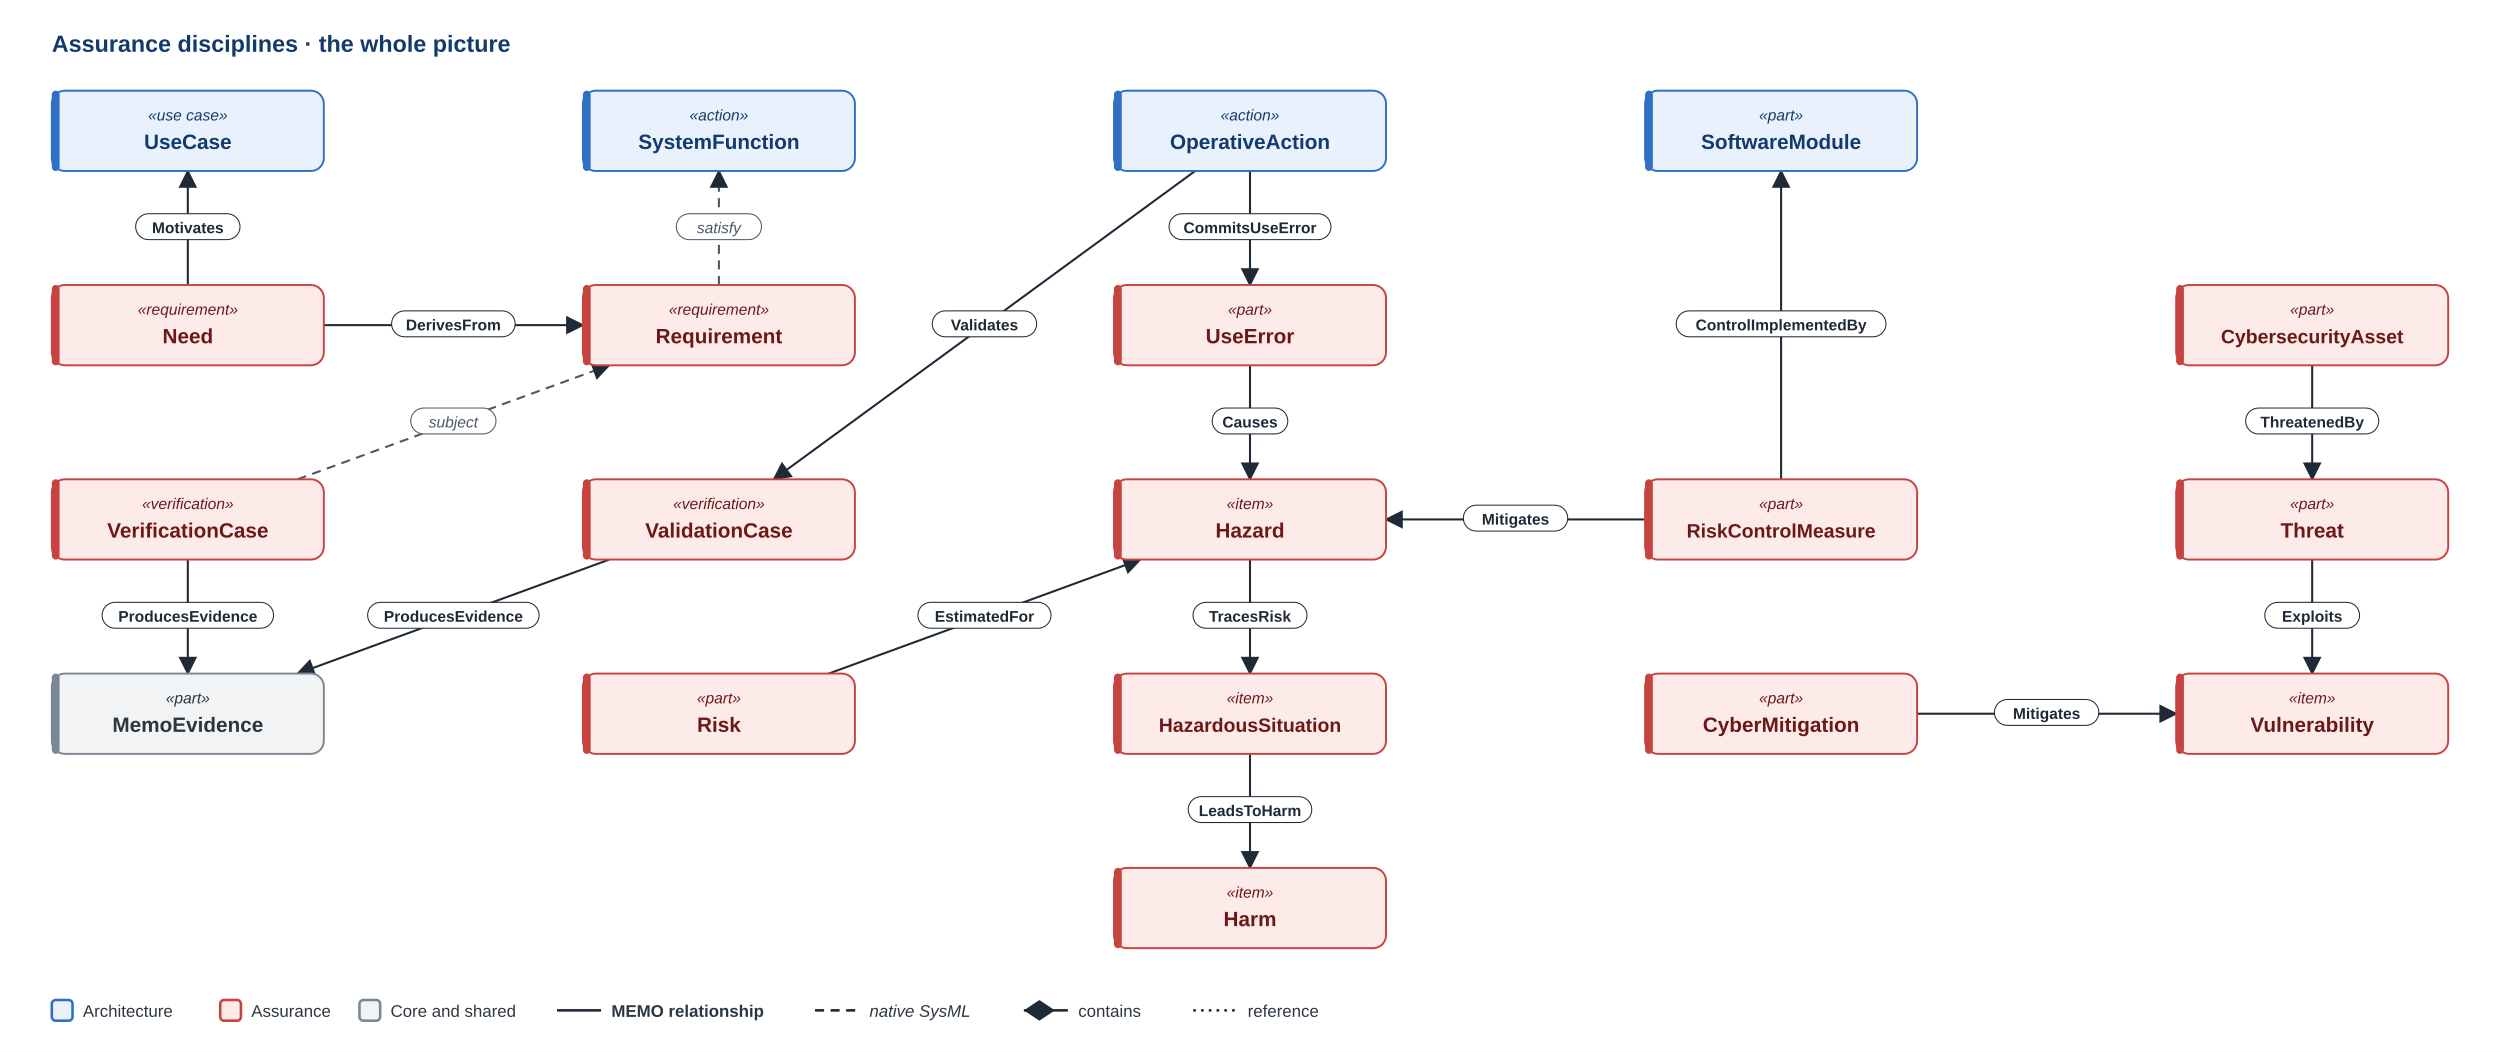
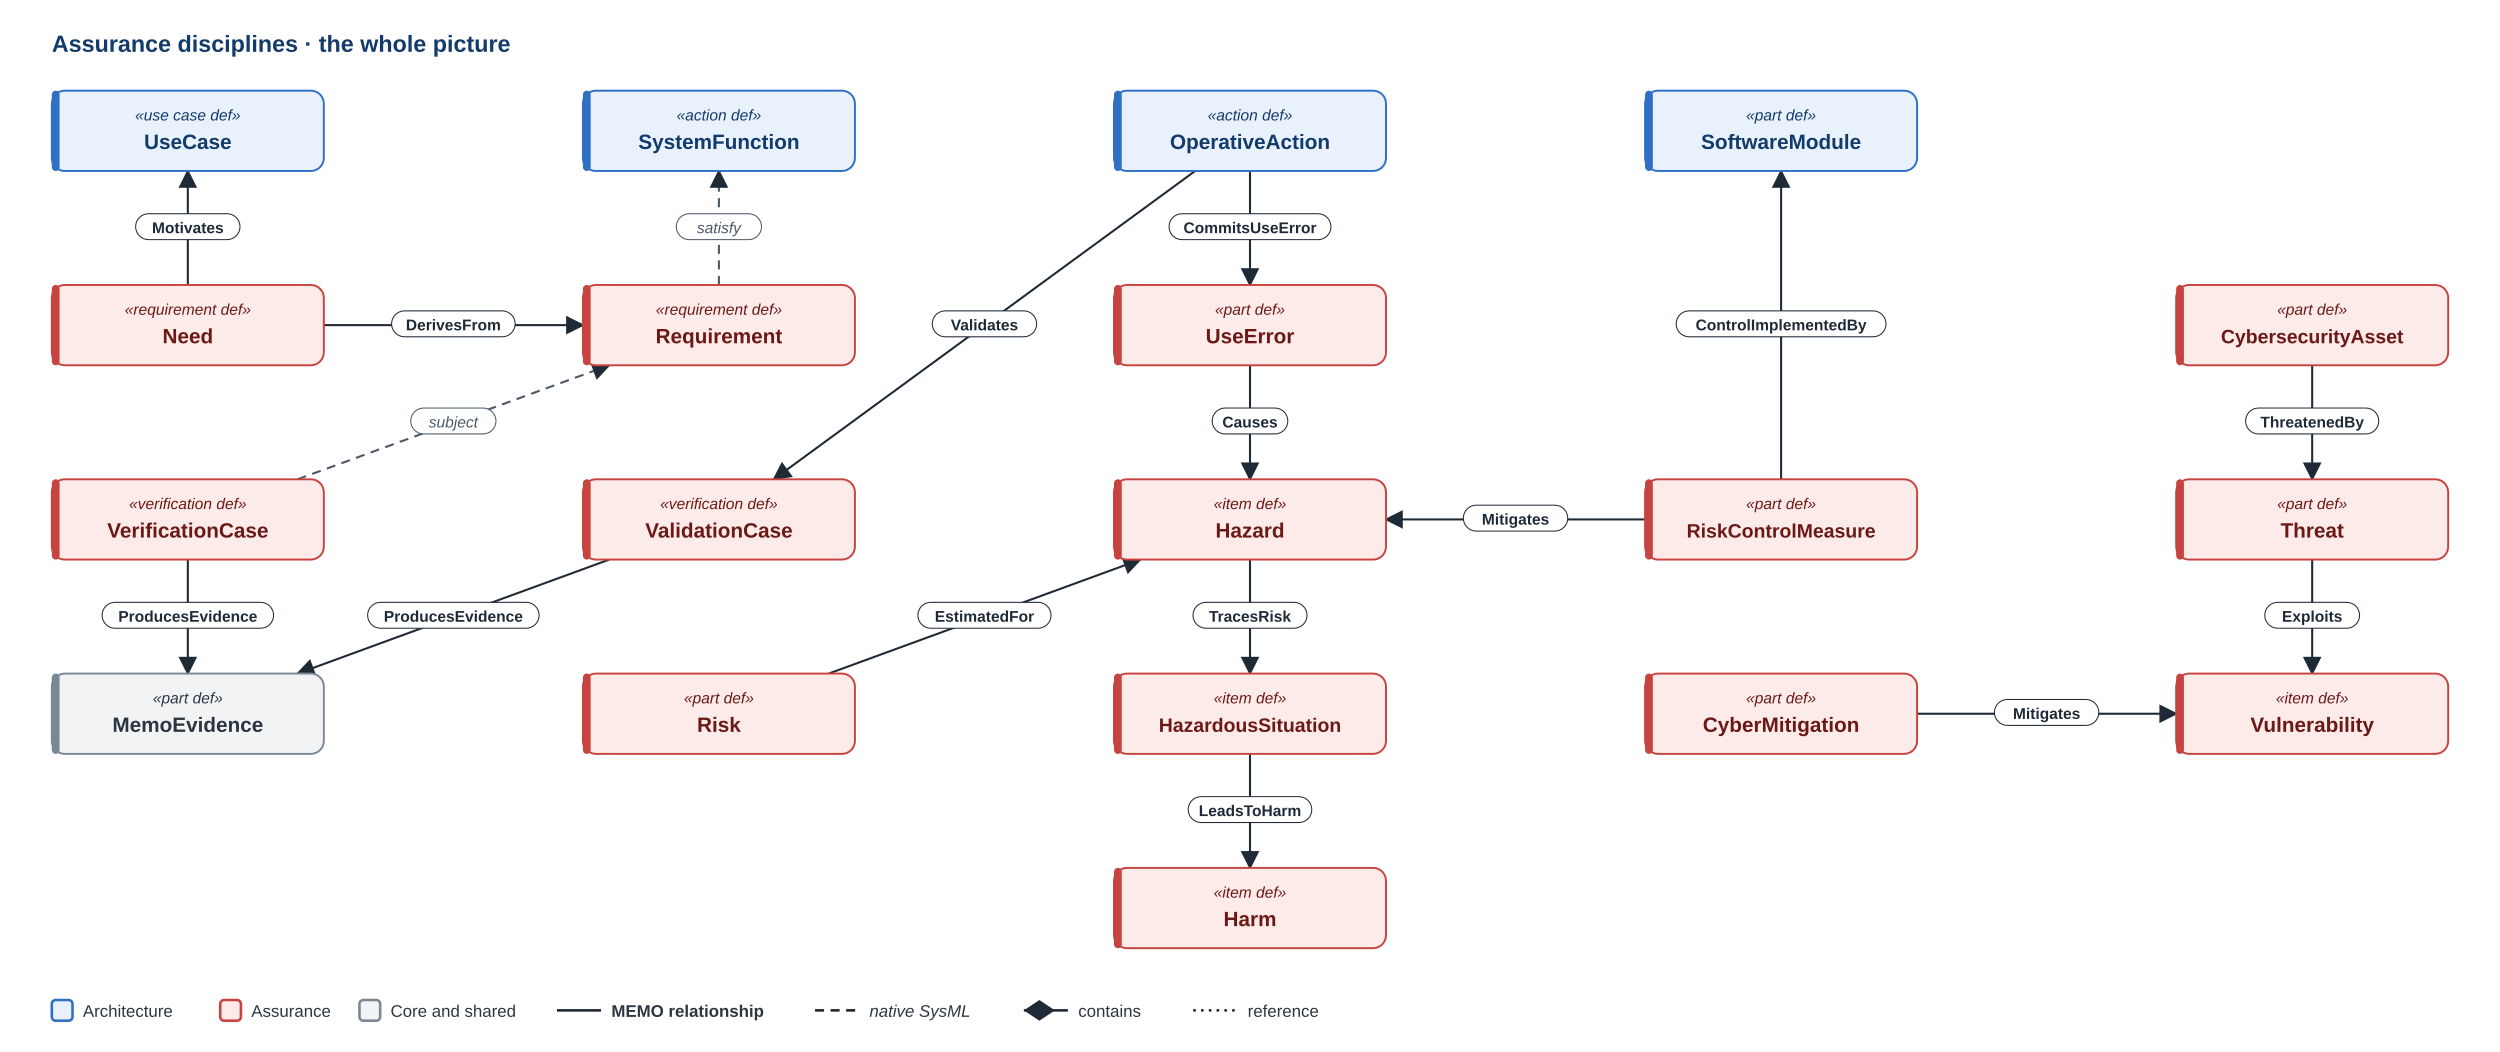
<svg xmlns="http://www.w3.org/2000/svg" viewBox="0 0 1930 812" width="1930" height="812" font-family="Nunito, 'Segoe UI', Arial, sans-serif" role="img" aria-label="Assurance disciplines, step 4: Verification and validation: cases check the design and the use, and produce evidence">
  <defs>
    <marker id="arrow" viewBox="0 0 10 10" refX="9" refY="5" markerWidth="9" markerHeight="9" orient="auto-start-reverse">
      <path d="M0,0 L10,5 L0,10 z" fill="#1f2a37" />
    </marker>
    <marker id="diamond" viewBox="0 0 14 10" refX="13" refY="5" markerWidth="14" markerHeight="10" orient="auto-start-reverse">
      <path d="M1,5 L7,1 L13,5 L7,9 z" fill="#1f2a37" />
    </marker>
  </defs>
  <rect width="100%" height="100%" fill="#ffffff" />
  <text x="40" y="40" font-size="18" font-weight="800" fill="#123b6b">Assurance disciplines · the whole picture</text>
  <g opacity="1">
    <line x1="145" y1="220" x2="145" y2="132" stroke="#1f2a37" stroke-width="1.6" marker-end="url(#arrow)" />
    <rect x="104.7" y="165" width="80.6" height="20" rx="10" fill="#ffffff" stroke="#1f2a37" stroke-width="0.8" />
    <text x="145" y="180" text-anchor="middle" font-size="12" font-weight="700" fill="#1f2a37">Motivates</text>
  </g>
  <g opacity="1">
    <line x1="250" y1="251" x2="450" y2="251" stroke="#1f2a37" stroke-width="1.6" marker-end="url(#arrow)" />
    <rect x="302.3" y="240" width="95.4" height="20" rx="10" fill="#ffffff" stroke="#1f2a37" stroke-width="0.8" />
    <text x="350" y="255" text-anchor="middle" font-size="12" font-weight="700" fill="#1f2a37">DerivesFrom</text>
  </g>
  <g opacity="1">
    <line x1="555" y1="220" x2="555" y2="132" stroke="#4b5866" stroke-width="1.6" stroke-dasharray="7 5" marker-end="url(#arrow)" />
    <rect x="522.1" y="165" width="65.8" height="20" rx="10" fill="#ffffff" stroke="#4b5866" stroke-width="0.8" />
    <text x="555" y="180" text-anchor="middle" font-size="12" font-style="italic" fill="#4b5866">satisfy</text>
  </g>
  <g opacity="1">
    <line x1="965" y1="132" x2="965" y2="220" stroke="#1f2a37" stroke-width="1.6" marker-end="url(#arrow)" />
    <rect x="902.5" y="165" width="125" height="20" rx="10" fill="#ffffff" stroke="#1f2a37" stroke-width="0.8" />
    <text x="965" y="180" text-anchor="middle" font-size="12" font-weight="700" fill="#1f2a37">CommitsUseError</text>
  </g>
  <g opacity="1">
    <line x1="965" y1="282" x2="965" y2="370" stroke="#1f2a37" stroke-width="1.6" marker-end="url(#arrow)" />
    <rect x="935.8" y="315" width="58.4" height="20" rx="10" fill="#ffffff" stroke="#1f2a37" stroke-width="0.8" />
    <text x="965" y="330" text-anchor="middle" font-size="12" font-weight="700" fill="#1f2a37">Causes</text>
  </g>
  <g opacity="1">
    <line x1="965" y1="432" x2="965" y2="520" stroke="#1f2a37" stroke-width="1.6" marker-end="url(#arrow)" />
    <rect x="921" y="465" width="88" height="20" rx="10" fill="#ffffff" stroke="#1f2a37" stroke-width="0.8" />
    <text x="965" y="480" text-anchor="middle" font-size="12" font-weight="700" fill="#1f2a37">TracesRisk</text>
  </g>
  <g opacity="1">
    <line x1="965" y1="582" x2="965" y2="670" stroke="#1f2a37" stroke-width="1.6" marker-end="url(#arrow)" />
    <rect x="917.3" y="615" width="95.4" height="20" rx="10" fill="#ffffff" stroke="#1f2a37" stroke-width="0.8" />
    <text x="965" y="630" text-anchor="middle" font-size="12" font-weight="700" fill="#1f2a37">LeadsToHarm</text>
  </g>
  <g opacity="1">
    <line x1="639.733" y1="520" x2="880.267" y2="432" stroke="#1f2a37" stroke-width="1.6" marker-end="url(#arrow)" />
    <rect x="708.6" y="465" width="102.8" height="20" rx="10" fill="#ffffff" stroke="#1f2a37" stroke-width="0.8" />
    <text x="760" y="480" text-anchor="middle" font-size="12" font-weight="700" fill="#1f2a37">EstimatedFor</text>
  </g>
  <g opacity="1">
    <line x1="1270" y1="401" x2="1070" y2="401" stroke="#1f2a37" stroke-width="1.6" marker-end="url(#arrow)" />
    <rect x="1129.7" y="390" width="80.6" height="20" rx="10" fill="#ffffff" stroke="#1f2a37" stroke-width="0.8" />
    <text x="1170" y="405" text-anchor="middle" font-size="12" font-weight="700" fill="#1f2a37">Mitigates</text>
  </g>
  <g opacity="1">
    <line x1="1375" y1="370" x2="1375" y2="132" stroke="#1f2a37" stroke-width="1.6" marker-end="url(#arrow)" />
    <rect x="1294" y="240" width="162" height="20" rx="10" fill="#ffffff" stroke="#1f2a37" stroke-width="0.8" />
    <text x="1375" y="255" text-anchor="middle" font-size="12" font-weight="700" fill="#1f2a37">ControlImplementedBy</text>
  </g>
  <g opacity="1">
    <line x1="1785" y1="282" x2="1785" y2="370" stroke="#1f2a37" stroke-width="1.6" marker-end="url(#arrow)" />
    <rect x="1733.6" y="315" width="102.8" height="20" rx="10" fill="#ffffff" stroke="#1f2a37" stroke-width="0.8" />
    <text x="1785" y="330" text-anchor="middle" font-size="12" font-weight="700" fill="#1f2a37">ThreatenedBy</text>
  </g>
  <g opacity="1">
    <line x1="1785" y1="432" x2="1785" y2="520" stroke="#1f2a37" stroke-width="1.6" marker-end="url(#arrow)" />
    <rect x="1748.4" y="465" width="73.2" height="20" rx="10" fill="#ffffff" stroke="#1f2a37" stroke-width="0.8" />
    <text x="1785" y="480" text-anchor="middle" font-size="12" font-weight="700" fill="#1f2a37">Exploits</text>
  </g>
  <g opacity="1">
    <line x1="1480" y1="551" x2="1680" y2="551" stroke="#1f2a37" stroke-width="1.6" marker-end="url(#arrow)" />
    <rect x="1539.7" y="540" width="80.6" height="20" rx="10" fill="#ffffff" stroke="#1f2a37" stroke-width="0.8" />
    <text x="1580" y="555" text-anchor="middle" font-size="12" font-weight="700" fill="#1f2a37">Mitigates</text>
  </g>
  <g opacity="1">
    <line x1="229.733" y1="370" x2="470.267" y2="282" stroke="#4b5866" stroke-width="1.6" stroke-dasharray="7 5" marker-end="url(#arrow)" />
    <rect x="317.1" y="315" width="65.8" height="20" rx="10" fill="#ffffff" stroke="#4b5866" stroke-width="0.8" />
    <text x="350" y="330" text-anchor="middle" font-size="12" font-style="italic" fill="#4b5866">subject</text>
  </g>
  <g opacity="1">
    <line x1="922.633" y1="132" x2="597.367" y2="370" stroke="#1f2a37" stroke-width="1.6" marker-end="url(#arrow)" />
    <rect x="719.7" y="240" width="80.6" height="20" rx="10" fill="#ffffff" stroke="#1f2a37" stroke-width="0.8" />
    <text x="760" y="255" text-anchor="middle" font-size="12" font-weight="700" fill="#1f2a37">Validates</text>
  </g>
  <g opacity="1">
    <line x1="145" y1="432" x2="145" y2="520" stroke="#1f2a37" stroke-width="1.6" marker-end="url(#arrow)" />
    <rect x="78.8" y="465" width="132.4" height="20" rx="10" fill="#ffffff" stroke="#1f2a37" stroke-width="0.8" />
    <text x="145" y="480" text-anchor="middle" font-size="12" font-weight="700" fill="#1f2a37">ProducesEvidence</text>
  </g>
  <g opacity="1">
    <line x1="470.267" y1="432" x2="229.733" y2="520" stroke="#1f2a37" stroke-width="1.6" marker-end="url(#arrow)" />
    <rect x="283.8" y="465" width="132.4" height="20" rx="10" fill="#ffffff" stroke="#1f2a37" stroke-width="0.8" />
    <text x="350" y="480" text-anchor="middle" font-size="12" font-weight="700" fill="#1f2a37">ProducesEvidence</text>
  </g>
  <g opacity="1">
    <rect x="40" y="70" width="210" height="62" rx="10" fill="#e8f1fc" stroke="#2f6fc4" stroke-width="1.5" />
    <rect x="40" y="70" width="6" height="62" rx="3" fill="#2f6fc4" />
-     <text x="145" y="93" text-anchor="middle" font-size="12" fill="#123b6b" font-style="italic">«use case»</text>
+     <text x="145" y="93" text-anchor="middle" font-size="12" fill="#123b6b" font-style="italic">«use case def»</text>
    <text x="145" y="115" text-anchor="middle" font-size="16" font-weight="700" fill="#123b6b">UseCase</text>
  </g>
  <g opacity="1">
    <rect x="450" y="70" width="210" height="62" rx="10" fill="#e8f1fc" stroke="#2f6fc4" stroke-width="1.5" />
    <rect x="450" y="70" width="6" height="62" rx="3" fill="#2f6fc4" />
-     <text x="555" y="93" text-anchor="middle" font-size="12" fill="#123b6b" font-style="italic">«action»</text>
+     <text x="555" y="93" text-anchor="middle" font-size="12" fill="#123b6b" font-style="italic">«action def»</text>
    <text x="555" y="115" text-anchor="middle" font-size="16" font-weight="700" fill="#123b6b">SystemFunction</text>
  </g>
  <g opacity="1">
    <rect x="40" y="220" width="210" height="62" rx="10" fill="#fdebea" stroke="#c7433f" stroke-width="1.5" />
    <rect x="40" y="220" width="6" height="62" rx="3" fill="#c7433f" />
-     <text x="145" y="243" text-anchor="middle" font-size="12" fill="#6b1916" font-style="italic">«requirement»</text>
+     <text x="145" y="243" text-anchor="middle" font-size="12" fill="#6b1916" font-style="italic">«requirement def»</text>
    <text x="145" y="265" text-anchor="middle" font-size="16" font-weight="700" fill="#6b1916">Need</text>
  </g>
  <g opacity="1">
    <rect x="450" y="220" width="210" height="62" rx="10" fill="#fdebea" stroke="#c7433f" stroke-width="1.5" />
    <rect x="450" y="220" width="6" height="62" rx="3" fill="#c7433f" />
-     <text x="555" y="243" text-anchor="middle" font-size="12" fill="#6b1916" font-style="italic">«requirement»</text>
+     <text x="555" y="243" text-anchor="middle" font-size="12" fill="#6b1916" font-style="italic">«requirement def»</text>
    <text x="555" y="265" text-anchor="middle" font-size="16" font-weight="700" fill="#6b1916">Requirement</text>
  </g>
  <g opacity="1">
    <rect x="860" y="70" width="210" height="62" rx="10" fill="#e8f1fc" stroke="#2f6fc4" stroke-width="1.5" />
    <rect x="860" y="70" width="6" height="62" rx="3" fill="#2f6fc4" />
-     <text x="965" y="93" text-anchor="middle" font-size="12" fill="#123b6b" font-style="italic">«action»</text>
+     <text x="965" y="93" text-anchor="middle" font-size="12" fill="#123b6b" font-style="italic">«action def»</text>
    <text x="965" y="115" text-anchor="middle" font-size="16" font-weight="700" fill="#123b6b">OperativeAction</text>
  </g>
  <g opacity="1">
    <rect x="1270" y="70" width="210" height="62" rx="10" fill="#e8f1fc" stroke="#2f6fc4" stroke-width="1.5" />
    <rect x="1270" y="70" width="6" height="62" rx="3" fill="#2f6fc4" />
-     <text x="1375" y="93" text-anchor="middle" font-size="12" fill="#123b6b" font-style="italic">«part»</text>
+     <text x="1375" y="93" text-anchor="middle" font-size="12" fill="#123b6b" font-style="italic">«part def»</text>
    <text x="1375" y="115" text-anchor="middle" font-size="16" font-weight="700" fill="#123b6b">SoftwareModule</text>
  </g>
  <g opacity="1">
    <rect x="860" y="220" width="210" height="62" rx="10" fill="#fdebea" stroke="#c7433f" stroke-width="1.5" />
    <rect x="860" y="220" width="6" height="62" rx="3" fill="#c7433f" />
-     <text x="965" y="243" text-anchor="middle" font-size="12" fill="#6b1916" font-style="italic">«part»</text>
+     <text x="965" y="243" text-anchor="middle" font-size="12" fill="#6b1916" font-style="italic">«part def»</text>
    <text x="965" y="265" text-anchor="middle" font-size="16" font-weight="700" fill="#6b1916">UseError</text>
  </g>
  <g opacity="1">
    <rect x="860" y="370" width="210" height="62" rx="10" fill="#fdebea" stroke="#c7433f" stroke-width="1.5" />
    <rect x="860" y="370" width="6" height="62" rx="3" fill="#c7433f" />
-     <text x="965" y="393" text-anchor="middle" font-size="12" fill="#6b1916" font-style="italic">«item»</text>
+     <text x="965" y="393" text-anchor="middle" font-size="12" fill="#6b1916" font-style="italic">«item def»</text>
    <text x="965" y="415" text-anchor="middle" font-size="16" font-weight="700" fill="#6b1916">Hazard</text>
  </g>
  <g opacity="1">
    <rect x="860" y="520" width="210" height="62" rx="10" fill="#fdebea" stroke="#c7433f" stroke-width="1.5" />
    <rect x="860" y="520" width="6" height="62" rx="3" fill="#c7433f" />
-     <text x="965" y="543" text-anchor="middle" font-size="12" fill="#6b1916" font-style="italic">«item»</text>
+     <text x="965" y="543" text-anchor="middle" font-size="12" fill="#6b1916" font-style="italic">«item def»</text>
    <text x="965" y="565" text-anchor="middle" font-size="15" font-weight="700" fill="#6b1916">HazardousSituation</text>
  </g>
  <g opacity="1">
    <rect x="860" y="670" width="210" height="62" rx="10" fill="#fdebea" stroke="#c7433f" stroke-width="1.5" />
    <rect x="860" y="670" width="6" height="62" rx="3" fill="#c7433f" />
-     <text x="965" y="693" text-anchor="middle" font-size="12" fill="#6b1916" font-style="italic">«item»</text>
+     <text x="965" y="693" text-anchor="middle" font-size="12" fill="#6b1916" font-style="italic">«item def»</text>
    <text x="965" y="715" text-anchor="middle" font-size="16" font-weight="700" fill="#6b1916">Harm</text>
  </g>
  <g opacity="1">
    <rect x="450" y="520" width="210" height="62" rx="10" fill="#fdebea" stroke="#c7433f" stroke-width="1.5" />
    <rect x="450" y="520" width="6" height="62" rx="3" fill="#c7433f" />
-     <text x="555" y="543" text-anchor="middle" font-size="12" fill="#6b1916" font-style="italic">«part»</text>
+     <text x="555" y="543" text-anchor="middle" font-size="12" fill="#6b1916" font-style="italic">«part def»</text>
    <text x="555" y="565" text-anchor="middle" font-size="16" font-weight="700" fill="#6b1916">Risk</text>
  </g>
  <g opacity="1">
    <rect x="1270" y="370" width="210" height="62" rx="10" fill="#fdebea" stroke="#c7433f" stroke-width="1.5" />
    <rect x="1270" y="370" width="6" height="62" rx="3" fill="#c7433f" />
-     <text x="1375" y="393" text-anchor="middle" font-size="12" fill="#6b1916" font-style="italic">«part»</text>
+     <text x="1375" y="393" text-anchor="middle" font-size="12" fill="#6b1916" font-style="italic">«part def»</text>
    <text x="1375" y="415" text-anchor="middle" font-size="15" font-weight="700" fill="#6b1916">RiskControlMeasure</text>
  </g>
  <g opacity="1">
    <rect x="1680" y="220" width="210" height="62" rx="10" fill="#fdebea" stroke="#c7433f" stroke-width="1.5" />
    <rect x="1680" y="220" width="6" height="62" rx="3" fill="#c7433f" />
-     <text x="1785" y="243" text-anchor="middle" font-size="12" fill="#6b1916" font-style="italic">«part»</text>
+     <text x="1785" y="243" text-anchor="middle" font-size="12" fill="#6b1916" font-style="italic">«part def»</text>
    <text x="1785" y="265" text-anchor="middle" font-size="15" font-weight="700" fill="#6b1916">CybersecurityAsset</text>
  </g>
  <g opacity="1">
    <rect x="1680" y="370" width="210" height="62" rx="10" fill="#fdebea" stroke="#c7433f" stroke-width="1.5" />
    <rect x="1680" y="370" width="6" height="62" rx="3" fill="#c7433f" />
-     <text x="1785" y="393" text-anchor="middle" font-size="12" fill="#6b1916" font-style="italic">«part»</text>
+     <text x="1785" y="393" text-anchor="middle" font-size="12" fill="#6b1916" font-style="italic">«part def»</text>
    <text x="1785" y="415" text-anchor="middle" font-size="16" font-weight="700" fill="#6b1916">Threat</text>
  </g>
  <g opacity="1">
    <rect x="1680" y="520" width="210" height="62" rx="10" fill="#fdebea" stroke="#c7433f" stroke-width="1.5" />
    <rect x="1680" y="520" width="6" height="62" rx="3" fill="#c7433f" />
-     <text x="1785" y="543" text-anchor="middle" font-size="12" fill="#6b1916" font-style="italic">«item»</text>
+     <text x="1785" y="543" text-anchor="middle" font-size="12" fill="#6b1916" font-style="italic">«item def»</text>
    <text x="1785" y="565" text-anchor="middle" font-size="16" font-weight="700" fill="#6b1916">Vulnerability</text>
  </g>
  <g opacity="1">
    <rect x="1270" y="520" width="210" height="62" rx="10" fill="#fdebea" stroke="#c7433f" stroke-width="1.5" />
    <rect x="1270" y="520" width="6" height="62" rx="3" fill="#c7433f" />
-     <text x="1375" y="543" text-anchor="middle" font-size="12" fill="#6b1916" font-style="italic">«part»</text>
+     <text x="1375" y="543" text-anchor="middle" font-size="12" fill="#6b1916" font-style="italic">«part def»</text>
    <text x="1375" y="565" text-anchor="middle" font-size="16" font-weight="700" fill="#6b1916">CyberMitigation</text>
  </g>
  <g opacity="1">
    <rect x="40" y="370" width="210" height="62" rx="10" fill="#fdebea" stroke="#c7433f" stroke-width="1.5" />
    <rect x="40" y="370" width="6" height="62" rx="3" fill="#c7433f" />
-     <text x="145" y="393" text-anchor="middle" font-size="12" fill="#6b1916" font-style="italic">«verification»</text>
+     <text x="145" y="393" text-anchor="middle" font-size="12" fill="#6b1916" font-style="italic">«verification def»</text>
    <text x="145" y="415" text-anchor="middle" font-size="16" font-weight="700" fill="#6b1916">VerificationCase</text>
  </g>
  <g opacity="1">
    <rect x="450" y="370" width="210" height="62" rx="10" fill="#fdebea" stroke="#c7433f" stroke-width="1.5" />
    <rect x="450" y="370" width="6" height="62" rx="3" fill="#c7433f" />
-     <text x="555" y="393" text-anchor="middle" font-size="12" fill="#6b1916" font-style="italic">«verification»</text>
+     <text x="555" y="393" text-anchor="middle" font-size="12" fill="#6b1916" font-style="italic">«verification def»</text>
    <text x="555" y="415" text-anchor="middle" font-size="16" font-weight="700" fill="#6b1916">ValidationCase</text>
  </g>
  <g opacity="1">
    <rect x="40" y="520" width="210" height="62" rx="10" fill="#f1f3f5" stroke="#7a8794" stroke-width="1.5" />
    <rect x="40" y="520" width="6" height="62" rx="3" fill="#7a8794" />
-     <text x="145" y="543" text-anchor="middle" font-size="12" fill="#2c3640" font-style="italic">«part»</text>
+     <text x="145" y="543" text-anchor="middle" font-size="12" fill="#2c3640" font-style="italic">«part def»</text>
    <text x="145" y="565" text-anchor="middle" font-size="16" font-weight="700" fill="#2c3640">MemoEvidence</text>
  </g>
  <rect x="40" y="772" width="16" height="16" rx="3" fill="#e8f1fc" stroke="#2f6fc4" stroke-width="2" />
  <text x="64" y="785" font-size="13" fill="#2c3640">Architecture</text>
  <rect x="170" y="772" width="16" height="16" rx="3" fill="#fdebea" stroke="#c7433f" stroke-width="2" />
  <text x="194" y="785" font-size="13" fill="#2c3640">Assurance</text>
  <rect x="277.5" y="772" width="16" height="16" rx="3" fill="#f1f3f5" stroke="#7a8794" stroke-width="2" />
  <text x="301.5" y="785" font-size="13" fill="#2c3640">Core and shared</text>
  <line x1="430" y1="780" x2="464" y2="780" stroke="#1f2a37" stroke-width="2" />
  <text x="472" y="785" font-size="13" fill="#2c3640">
    <tspan font-weight="700">MEMO relationship</tspan>
  </text>
  <line x1="629.2" y1="780" x2="663.2" y2="780" stroke="#1f2a37" stroke-width="2" stroke-dasharray="7 5" />
  <text x="671.2" y="785" font-size="13" fill="#2c3640">
    <tspan font-style="italic">native SysML</tspan>
  </text>
  <line x1="790.4" y1="780" x2="824.4" y2="780" stroke="#1f2a37" stroke-width="2" marker-start="url(#diamond)" />
  <text x="832.4" y="785" font-size="13" fill="#2c3640">contains</text>
  <line x1="921.2" y1="780" x2="955.2" y2="780" stroke="#1f2a37" stroke-width="2" stroke-dasharray="2 4" />
  <text x="963.2" y="785" font-size="13" fill="#2c3640">reference</text>
</svg>
